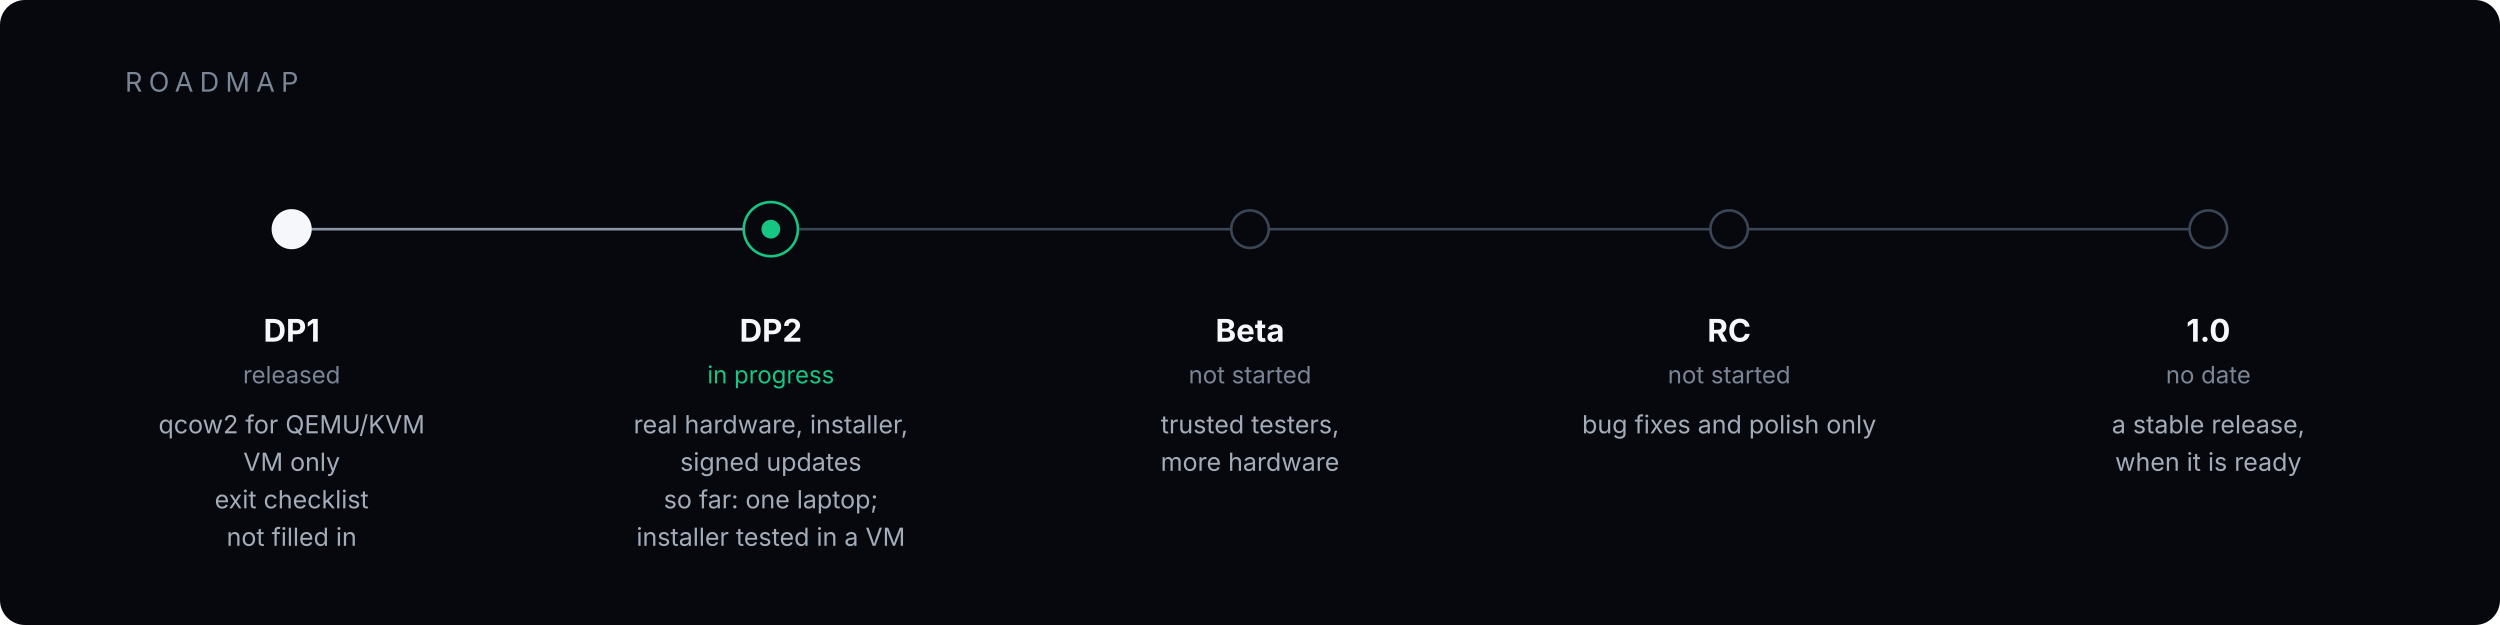
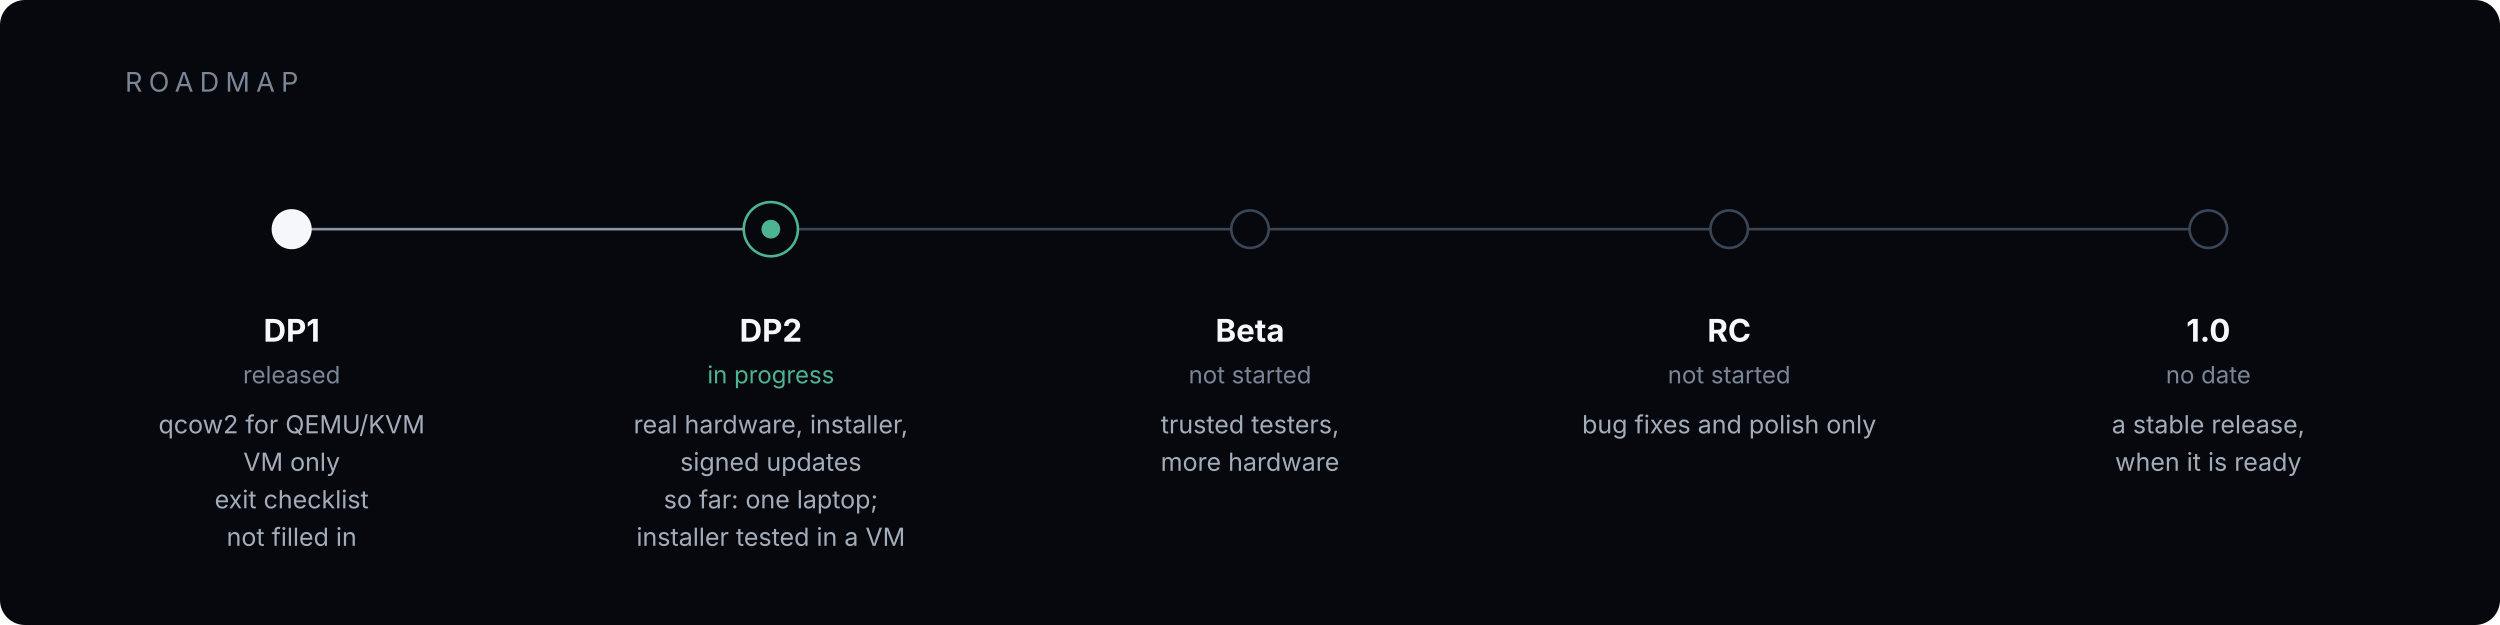
<svg xmlns="http://www.w3.org/2000/svg" width="1200" height="300" viewBox="0 0 1200 300" font-family="Inter, 'Noto Sans', 'Segoe UI', sans-serif">
  <defs>
    <marker id="a" markerWidth="8" markerHeight="8" refX="7.5" refY="4" orient="auto" markerUnits="userSpaceOnUse">
      <path d="M0 0.5L7.5 4L0 7.5Z" fill="#8b96a5" />
    </marker>
  </defs>
  <rect width="1200" height="300" rx="12" fill="#07080e" />
  <text x="60" y="44" text-anchor="start" font-size="13" letter-spacing="3" fill="#7a8696">ROADMAP</text>
  <path d="M149 110H361" stroke="#8b96a5" stroke-width="1.25" fill="none" />
  <path d="M383 110H591" stroke="#3a4656" stroke-width="1.25" fill="none" />
  <path d="M609 110H821" stroke="#3a4656" stroke-width="1.25" fill="none" />
  <path d="M839 110H1051" stroke="#3a4656" stroke-width="1.25" fill="none" />
  <circle cx="140" cy="110" r="9" fill="#f5f7fa" stroke="#f5f7fa" stroke-width="1.25" />
-   <circle cx="370" cy="110" r="13" fill="#07080e" stroke="#16c784" stroke-width="1.25" />
-   <circle cx="370" cy="110" r="4.5" fill="#16c784" />
+   <circle cx="370" cy="110" r="13" fill="#07080e" stroke="#4db491" stroke-width="1.25" />
+   <circle cx="370" cy="110" r="4.5" fill="#4db491" />
  <circle cx="600" cy="110" r="9" fill="#07080e" stroke="#3a4656" stroke-width="1.25" />
  <circle cx="830" cy="110" r="9" fill="#07080e" stroke="#3a4656" stroke-width="1.25" />
  <circle cx="1060" cy="110" r="9" fill="#07080e" stroke="#3a4656" stroke-width="1.25" />
  <text x="140" y="164" text-anchor="middle" font-size="15" font-weight="700" fill="#f5f7fa">DP1</text>
  <text x="140" y="184" text-anchor="middle" font-size="11.5" font-weight="400" fill="#7a8696">released</text>
  <text x="140" y="208" text-anchor="middle" font-size="12" font-weight="400" fill="#a3adba">qcow2 for QEMU/KVM</text>
  <text x="140" y="226" text-anchor="middle" font-size="12" font-weight="400" fill="#a3adba">VM only</text>
  <text x="140" y="244" text-anchor="middle" font-size="12" font-weight="400" fill="#a3adba">exit checklist</text>
  <text x="140" y="262" text-anchor="middle" font-size="12" font-weight="400" fill="#a3adba">not filled in</text>
  <text x="370" y="164" text-anchor="middle" font-size="15" font-weight="700" fill="#f5f7fa">DP2</text>
-   <text x="370" y="184" text-anchor="middle" font-size="11.5" font-weight="400" fill="#16c784">in progress</text>
+   <text x="370" y="184" text-anchor="middle" font-size="11.5" font-weight="400" fill="#4db491">in progress</text>
  <text x="370" y="208" text-anchor="middle" font-size="12" font-weight="400" fill="#a3adba">real hardware, installer,</text>
  <text x="370" y="226" text-anchor="middle" font-size="12" font-weight="400" fill="#a3adba">signed updates</text>
  <text x="370" y="244" text-anchor="middle" font-size="12" font-weight="400" fill="#a3adba">so far: one laptop;</text>
  <text x="370" y="262" text-anchor="middle" font-size="12" font-weight="400" fill="#a3adba">installer tested in a VM</text>
  <text x="600" y="164" text-anchor="middle" font-size="15" font-weight="700" fill="#f5f7fa">Beta</text>
  <text x="600" y="184" text-anchor="middle" font-size="11.5" font-weight="400" fill="#7a8696">not started</text>
  <text x="600" y="208" text-anchor="middle" font-size="12" font-weight="400" fill="#a3adba">trusted testers,</text>
  <text x="600" y="226" text-anchor="middle" font-size="12" font-weight="400" fill="#a3adba">more hardware</text>
  <text x="830" y="164" text-anchor="middle" font-size="15" font-weight="700" fill="#f5f7fa">RC</text>
  <text x="830" y="184" text-anchor="middle" font-size="11.5" font-weight="400" fill="#7a8696">not started</text>
  <text x="830" y="208" text-anchor="middle" font-size="12" font-weight="400" fill="#a3adba">bug fixes and polish only</text>
  <text x="1060" y="164" text-anchor="middle" font-size="15" font-weight="700" fill="#f5f7fa">1.0</text>
  <text x="1060" y="184" text-anchor="middle" font-size="11.5" font-weight="400" fill="#7a8696">no date</text>
  <text x="1060" y="208" text-anchor="middle" font-size="12" font-weight="400" fill="#a3adba">a stable release,</text>
  <text x="1060" y="226" text-anchor="middle" font-size="12" font-weight="400" fill="#a3adba">when it is ready</text>
</svg>
